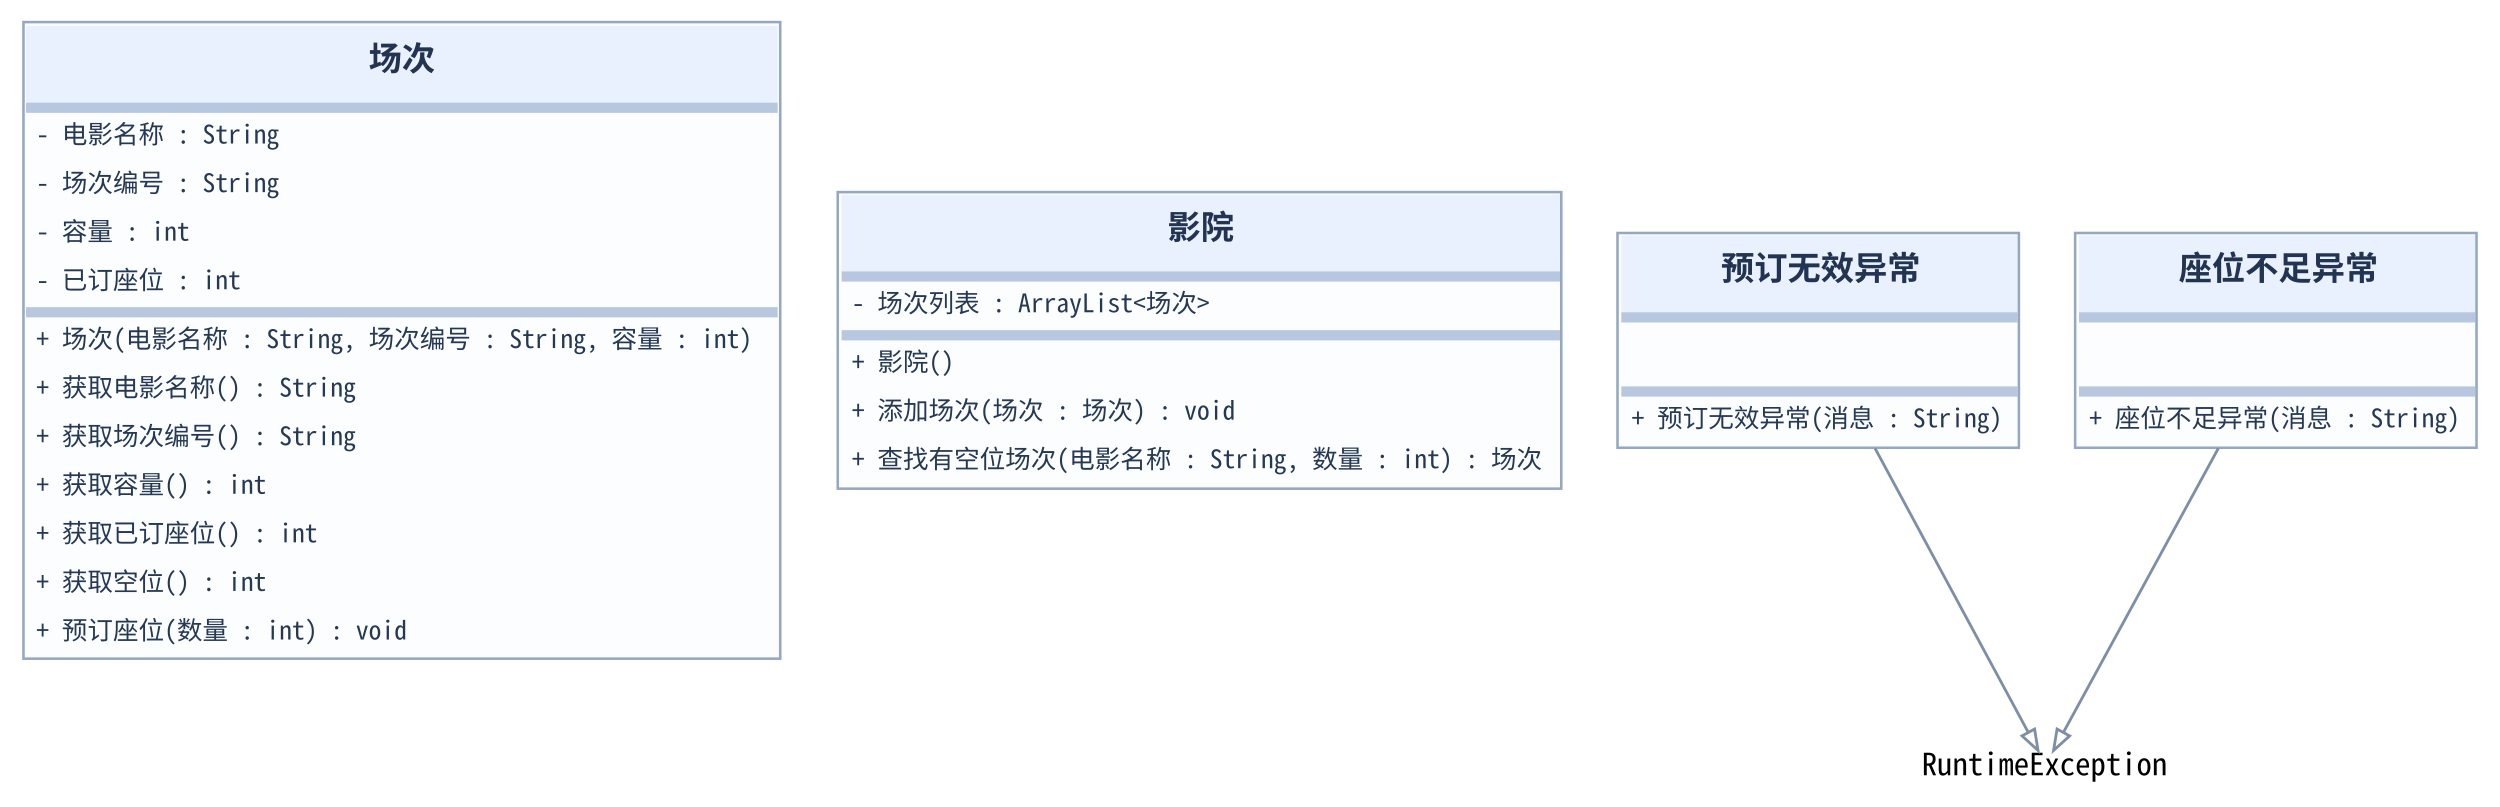
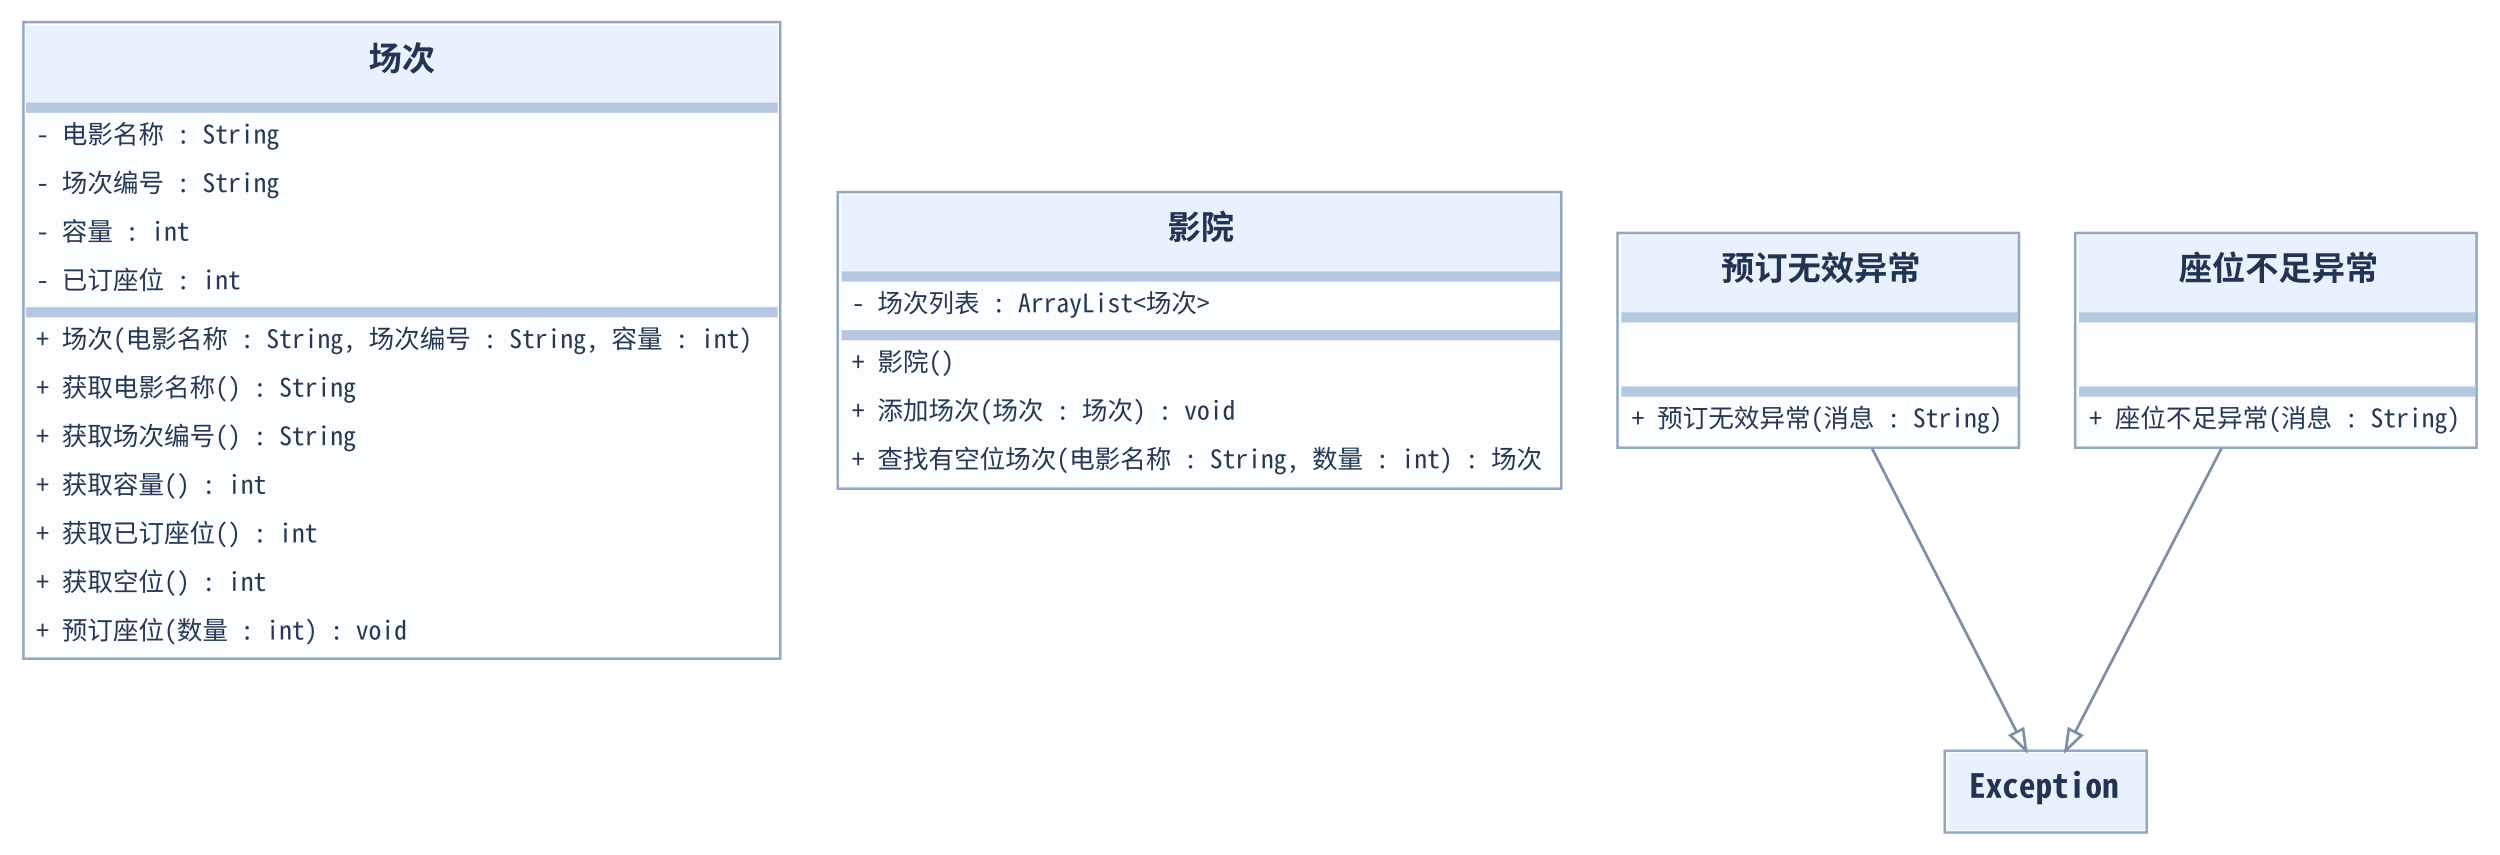
- <svg xmlns="http://www.w3.org/2000/svg" width="977pt" height="315pt" viewBox="0.00 0.00 976.78 315.28">
-   <g id="graph0" class="graph" transform="scale(1 1) rotate(0) translate(8.64 306.64)">
+ <svg xmlns="http://www.w3.org/2000/svg" width="977pt" height="334pt" viewBox="0.00 0.00 976.78 334.28">
+   <g id="graph0" class="graph" transform="scale(1 1) rotate(0) translate(8.64 325.64)">
    <g id="node1" class="node">
-       <polygon fill="#fcfdff" stroke="transparent" points="0,-49 0,-298 296,-298 296,-49 0,-49" />
-       <polygon fill="#e9f1ff" stroke="transparent" points="1,-266.5 1,-296.5 295,-296.5 295,-266.5 1,-266.5" />
-       <text text-anchor="start" x="135" y="-279.1" font-family="Noto Sans Mono CJK SC" font-weight="bold" font-size="13.00" fill="#223451">场次</text>
-       <polygon fill="#b6c7df" stroke="transparent" points="1,-262.5 1,-266.5 295,-266.5 295,-262.5 1,-262.5" />
-       <text text-anchor="start" x="5" y="-250.5" font-family="Noto Sans Mono CJK SC" font-size="10.00" fill="#263954">- 电影名称 : String</text>
-       <text text-anchor="start" x="5" y="-231.5" font-family="Noto Sans Mono CJK SC" font-size="10.00" fill="#263954">- 场次编号 : String</text>
-       <text text-anchor="start" x="5" y="-212.5" font-family="Noto Sans Mono CJK SC" font-size="10.00" fill="#263954">- 容量 : int</text>
-       <text text-anchor="start" x="5" y="-193.5" font-family="Noto Sans Mono CJK SC" font-size="10.00" fill="#263954">- 已订座位 : int</text>
-       <polygon fill="#b6c7df" stroke="transparent" points="1,-182.5 1,-186.5 295,-186.5 295,-182.5 1,-182.5" />
-       <text text-anchor="start" x="5" y="-170.5" font-family="Noto Sans Mono CJK SC" font-size="10.00" fill="#263954">+ 场次(电影名称 : String, 场次编号 : String, 容量 : int)</text>
-       <text text-anchor="start" x="5" y="-151.5" font-family="Noto Sans Mono CJK SC" font-size="10.00" fill="#263954">+ 获取电影名称() : String</text>
-       <text text-anchor="start" x="5" y="-132.5" font-family="Noto Sans Mono CJK SC" font-size="10.00" fill="#263954">+ 获取场次编号() : String</text>
-       <text text-anchor="start" x="5" y="-113.5" font-family="Noto Sans Mono CJK SC" font-size="10.00" fill="#263954">+ 获取容量() : int</text>
-       <text text-anchor="start" x="5" y="-94.5" font-family="Noto Sans Mono CJK SC" font-size="10.00" fill="#263954">+ 获取已订座位() : int</text>
-       <text text-anchor="start" x="5" y="-75.5" font-family="Noto Sans Mono CJK SC" font-size="10.00" fill="#263954">+ 获取空位() : int</text>
-       <text text-anchor="start" x="5" y="-56.5" font-family="Noto Sans Mono CJK SC" font-size="10.00" fill="#263954">+ 预订座位(数量 : int) : void</text>
-       <polygon fill="none" stroke="#94a8c1" points="0,-49 0,-298 296,-298 296,-49 0,-49" />
+       <polygon fill="#fcfdff" stroke="transparent" points="0,-68 0,-317 296,-317 296,-68 0,-68" />
+       <polygon fill="#e9f1ff" stroke="transparent" points="1,-285.5 1,-315.5 295,-315.5 295,-285.5 1,-285.5" />
+       <text text-anchor="start" x="135" y="-298.1" font-family="Noto Sans Mono CJK SC" font-weight="bold" font-size="13.00" fill="#223451">场次</text>
+       <polygon fill="#b6c7df" stroke="transparent" points="1,-281.5 1,-285.5 295,-285.5 295,-281.5 1,-281.5" />
+       <text text-anchor="start" x="5" y="-269.5" font-family="Noto Sans Mono CJK SC" font-size="10.00" fill="#263954">- 电影名称 : String</text>
+       <text text-anchor="start" x="5" y="-250.5" font-family="Noto Sans Mono CJK SC" font-size="10.00" fill="#263954">- 场次编号 : String</text>
+       <text text-anchor="start" x="5" y="-231.5" font-family="Noto Sans Mono CJK SC" font-size="10.00" fill="#263954">- 容量 : int</text>
+       <text text-anchor="start" x="5" y="-212.5" font-family="Noto Sans Mono CJK SC" font-size="10.00" fill="#263954">- 已订座位 : int</text>
+       <polygon fill="#b6c7df" stroke="transparent" points="1,-201.5 1,-205.5 295,-205.5 295,-201.5 1,-201.5" />
+       <text text-anchor="start" x="5" y="-189.5" font-family="Noto Sans Mono CJK SC" font-size="10.00" fill="#263954">+ 场次(电影名称 : String, 场次编号 : String, 容量 : int)</text>
+       <text text-anchor="start" x="5" y="-170.5" font-family="Noto Sans Mono CJK SC" font-size="10.00" fill="#263954">+ 获取电影名称() : String</text>
+       <text text-anchor="start" x="5" y="-151.5" font-family="Noto Sans Mono CJK SC" font-size="10.00" fill="#263954">+ 获取场次编号() : String</text>
+       <text text-anchor="start" x="5" y="-132.5" font-family="Noto Sans Mono CJK SC" font-size="10.00" fill="#263954">+ 获取容量() : int</text>
+       <text text-anchor="start" x="5" y="-113.5" font-family="Noto Sans Mono CJK SC" font-size="10.00" fill="#263954">+ 获取已订座位() : int</text>
+       <text text-anchor="start" x="5" y="-94.5" font-family="Noto Sans Mono CJK SC" font-size="10.00" fill="#263954">+ 获取空位() : int</text>
+       <text text-anchor="start" x="5" y="-75.5" font-family="Noto Sans Mono CJK SC" font-size="10.00" fill="#263954">+ 预订座位(数量 : int) : void</text>
+       <polygon fill="none" stroke="#94a8c1" points="0,-68 0,-317 296,-317 296,-68 0,-68" />
    </g>
    <g id="node2" class="node">
-       <polygon fill="#fcfdff" stroke="transparent" points="318.5,-115.5 318.5,-231.5 601.5,-231.5 601.5,-115.5 318.5,-115.5" />
-       <polygon fill="#e9f1ff" stroke="transparent" points="320,-200.5 320,-230.5 601,-230.5 601,-200.5 320,-200.5" />
-       <text text-anchor="start" x="447.5" y="-213.1" font-family="Noto Sans Mono CJK SC" font-weight="bold" font-size="13.00" fill="#223451">影院</text>
-       <polygon fill="#b6c7df" stroke="transparent" points="320,-196.5 320,-200.5 601,-200.5 601,-196.5 320,-196.5" />
-       <text text-anchor="start" x="324" y="-184.5" font-family="Noto Sans Mono CJK SC" font-size="10.00" fill="#263954">- 场次列表 : ArrayList&lt;场次&gt;</text>
-       <polygon fill="#b6c7df" stroke="transparent" points="320,-173.5 320,-177.5 601,-177.5 601,-173.5 320,-173.5" />
-       <text text-anchor="start" x="324" y="-161.5" font-family="Noto Sans Mono CJK SC" font-size="10.00" fill="#263954">+ 影院()</text>
-       <text text-anchor="start" x="324" y="-142.5" font-family="Noto Sans Mono CJK SC" font-size="10.00" fill="#263954">+ 添加场次(场次 : 场次) : void</text>
-       <text text-anchor="start" x="324" y="-123.5" font-family="Noto Sans Mono CJK SC" font-size="10.00" fill="#263954">+ 查找有空位场次(电影名称 : String, 数量 : int) : 场次</text>
-       <polygon fill="none" stroke="#94a8c1" points="318.5,-115.5 318.5,-231.5 601.5,-231.5 601.5,-115.5 318.5,-115.5" />
+       <polygon fill="#fcfdff" stroke="transparent" points="318.5,-134.5 318.5,-250.5 601.5,-250.5 601.5,-134.5 318.5,-134.5" />
+       <polygon fill="#e9f1ff" stroke="transparent" points="320,-219.5 320,-249.5 601,-249.5 601,-219.5 320,-219.5" />
+       <text text-anchor="start" x="447.5" y="-232.1" font-family="Noto Sans Mono CJK SC" font-weight="bold" font-size="13.00" fill="#223451">影院</text>
+       <polygon fill="#b6c7df" stroke="transparent" points="320,-215.5 320,-219.5 601,-219.5 601,-215.5 320,-215.5" />
+       <text text-anchor="start" x="324" y="-203.5" font-family="Noto Sans Mono CJK SC" font-size="10.00" fill="#263954">- 场次列表 : ArrayList&lt;场次&gt;</text>
+       <polygon fill="#b6c7df" stroke="transparent" points="320,-192.5 320,-196.5 601,-196.5 601,-192.5 320,-192.5" />
+       <text text-anchor="start" x="324" y="-180.5" font-family="Noto Sans Mono CJK SC" font-size="10.00" fill="#263954">+ 影院()</text>
+       <text text-anchor="start" x="324" y="-161.5" font-family="Noto Sans Mono CJK SC" font-size="10.00" fill="#263954">+ 添加场次(场次 : 场次) : void</text>
+       <text text-anchor="start" x="324" y="-142.5" font-family="Noto Sans Mono CJK SC" font-size="10.00" fill="#263954">+ 查找有空位场次(电影名称 : String, 数量 : int) : 场次</text>
+       <polygon fill="none" stroke="#94a8c1" points="318.5,-134.5 318.5,-250.5 601.5,-250.5 601.5,-134.5 318.5,-134.5" />
    </g>
    <g id="node3" class="node">
-       <polygon fill="#fcfdff" stroke="transparent" points="623.5,-131.5 623.5,-215.5 780.5,-215.5 780.5,-131.5 623.5,-131.5" />
-       <polygon fill="#e9f1ff" stroke="transparent" points="625,-184.5 625,-214.5 780,-214.5 780,-184.5 625,-184.5" />
-       <text text-anchor="start" x="664" y="-197.1" font-family="Noto Sans Mono CJK SC" font-weight="bold" font-size="13.00" fill="#223451">预订无效异常</text>
-       <polygon fill="#b6c7df" stroke="transparent" points="625,-180.5 625,-184.5 780,-184.5 780,-180.5 625,-180.5" />
-       <text text-anchor="start" x="630" y="-164.3" font-family="Times,serif" font-size="14.00"> </text>
-       <polygon fill="#b6c7df" stroke="transparent" points="625,-151.5 625,-155.5 780,-155.5 780,-151.5 625,-151.5" />
-       <text text-anchor="start" x="629" y="-139.5" font-family="Noto Sans Mono CJK SC" font-size="10.00" fill="#263954">+ 预订无效异常(消息 : String)</text>
-       <polygon fill="none" stroke="#94a8c1" points="623.5,-131.5 623.5,-215.5 780.5,-215.5 780.5,-131.5 623.5,-131.5" />
+       <polygon fill="#fcfdff" stroke="transparent" points="623.5,-150.5 623.5,-234.5 780.5,-234.5 780.5,-150.5 623.5,-150.5" />
+       <polygon fill="#e9f1ff" stroke="transparent" points="625,-203.5 625,-233.5 780,-233.5 780,-203.5 625,-203.5" />
+       <text text-anchor="start" x="664" y="-216.1" font-family="Noto Sans Mono CJK SC" font-weight="bold" font-size="13.00" fill="#223451">预订无效异常</text>
+       <polygon fill="#b6c7df" stroke="transparent" points="625,-199.5 625,-203.5 780,-203.5 780,-199.5 625,-199.5" />
+       <text text-anchor="start" x="630" y="-183.3" font-family="Times,serif" font-size="14.00"> </text>
+       <polygon fill="#b6c7df" stroke="transparent" points="625,-170.5 625,-174.5 780,-174.5 780,-170.5 625,-170.5" />
+       <text text-anchor="start" x="629" y="-158.5" font-family="Noto Sans Mono CJK SC" font-size="10.00" fill="#263954">+ 预订无效异常(消息 : String)</text>
+       <polygon fill="none" stroke="#94a8c1" points="623.5,-150.5 623.5,-234.5 780.5,-234.5 780.5,-150.5 623.5,-150.5" />
    </g>
    <g id="node5" class="node">
-       <text text-anchor="start" x="742.5" y="-3.4" font-family="Noto Sans Mono CJK SC" font-size="12.00">RuntimeException</text>
+       <polygon fill="#fcfdff" stroke="transparent" points="751.5,0 751.5,-32 830.5,-32 830.5,0 751.5,0" />
+       <polygon fill="#e9f1ff" stroke="transparent" points="753,-1 753,-31 830,-31 830,-1 753,-1" />
+       <text text-anchor="start" x="761" y="-13.6" font-family="Noto Sans Mono CJK SC" font-weight="bold" font-size="13.00" fill="#223451">Exception</text>
+       <polygon fill="none" stroke="#94a8c1" points="751.5,0 751.5,-32 830.5,-32 830.5,0 751.5,0" />
    </g>
    <g id="edge1" class="edge">
-       <path fill="none" stroke="#7d8ea6" stroke-width="1.1" d="M724.23,-131.29C743.94,-94.74 771.51,-43.64 784.16,-20.18" />
-       <polygon fill="none" stroke="#7d8ea6" stroke-width="1.1" points="786.64,-21.47 787.98,-13.1 781.72,-18.82 786.64,-21.47" />
+       <path fill="none" stroke="#7d8ea6" stroke-width="1.1" d="M723.09,-150.15C740.76,-115.51 765.31,-67.38 779.54,-39.48" />
+       <polygon fill="none" stroke="#7d8ea6" stroke-width="1.1" points="782.12,-40.57 783.26,-32.17 777.13,-38.03 782.12,-40.57" />
    </g>
    <g id="node4" class="node">
-       <polygon fill="#fcfdff" stroke="transparent" points="802.5,-131.5 802.5,-215.5 959.5,-215.5 959.5,-131.5 802.5,-131.5" />
-       <polygon fill="#e9f1ff" stroke="transparent" points="804,-184.5 804,-214.5 959,-214.5 959,-184.5 804,-184.5" />
-       <text text-anchor="start" x="843" y="-197.1" font-family="Noto Sans Mono CJK SC" font-weight="bold" font-size="13.00" fill="#223451">座位不足异常</text>
-       <polygon fill="#b6c7df" stroke="transparent" points="804,-180.5 804,-184.5 959,-184.5 959,-180.5 804,-180.5" />
-       <text text-anchor="start" x="809" y="-164.3" font-family="Times,serif" font-size="14.00"> </text>
-       <polygon fill="#b6c7df" stroke="transparent" points="804,-151.5 804,-155.5 959,-155.5 959,-151.5 804,-151.5" />
-       <text text-anchor="start" x="808" y="-139.5" font-family="Noto Sans Mono CJK SC" font-size="10.00" fill="#263954">+ 座位不足异常(消息 : String)</text>
-       <polygon fill="none" stroke="#94a8c1" points="802.5,-131.5 802.5,-215.5 959.5,-215.5 959.5,-131.5 802.5,-131.5" />
+       <polygon fill="#fcfdff" stroke="transparent" points="802.5,-150.5 802.5,-234.5 959.5,-234.5 959.5,-150.5 802.5,-150.5" />
+       <polygon fill="#e9f1ff" stroke="transparent" points="804,-203.5 804,-233.5 959,-233.5 959,-203.5 804,-203.5" />
+       <text text-anchor="start" x="843" y="-216.1" font-family="Noto Sans Mono CJK SC" font-weight="bold" font-size="13.00" fill="#223451">座位不足异常</text>
+       <polygon fill="#b6c7df" stroke="transparent" points="804,-199.5 804,-203.5 959,-203.5 959,-199.5 804,-199.5" />
+       <text text-anchor="start" x="809" y="-183.3" font-family="Times,serif" font-size="14.00"> </text>
+       <polygon fill="#b6c7df" stroke="transparent" points="804,-170.5 804,-174.5 959,-174.5 959,-170.5 804,-170.5" />
+       <text text-anchor="start" x="808" y="-158.5" font-family="Noto Sans Mono CJK SC" font-size="10.00" fill="#263954">+ 座位不足异常(消息 : String)</text>
+       <polygon fill="none" stroke="#94a8c1" points="802.5,-150.5 802.5,-234.5 959.5,-234.5 959.5,-150.5 802.5,-150.5" />
    </g>
    <g id="edge2" class="edge">
-       <path fill="none" stroke="#7d8ea6" stroke-width="1.1" d="M858.52,-131.29C838.59,-94.74 810.71,-43.64 797.92,-20.18" />
-       <polygon fill="none" stroke="#7d8ea6" stroke-width="1.1" points="800.35,-18.79 794.06,-13.1 795.43,-21.47 800.35,-18.79" />
+       <path fill="none" stroke="#7d8ea6" stroke-width="1.1" d="M859.67,-150.15C841.81,-115.51 816.98,-67.38 802.59,-39.48" />
+       <polygon fill="none" stroke="#7d8ea6" stroke-width="1.1" points="804.98,-38 798.82,-32.17 800,-40.56 804.98,-38" />
    </g>
  </g>
</svg>
